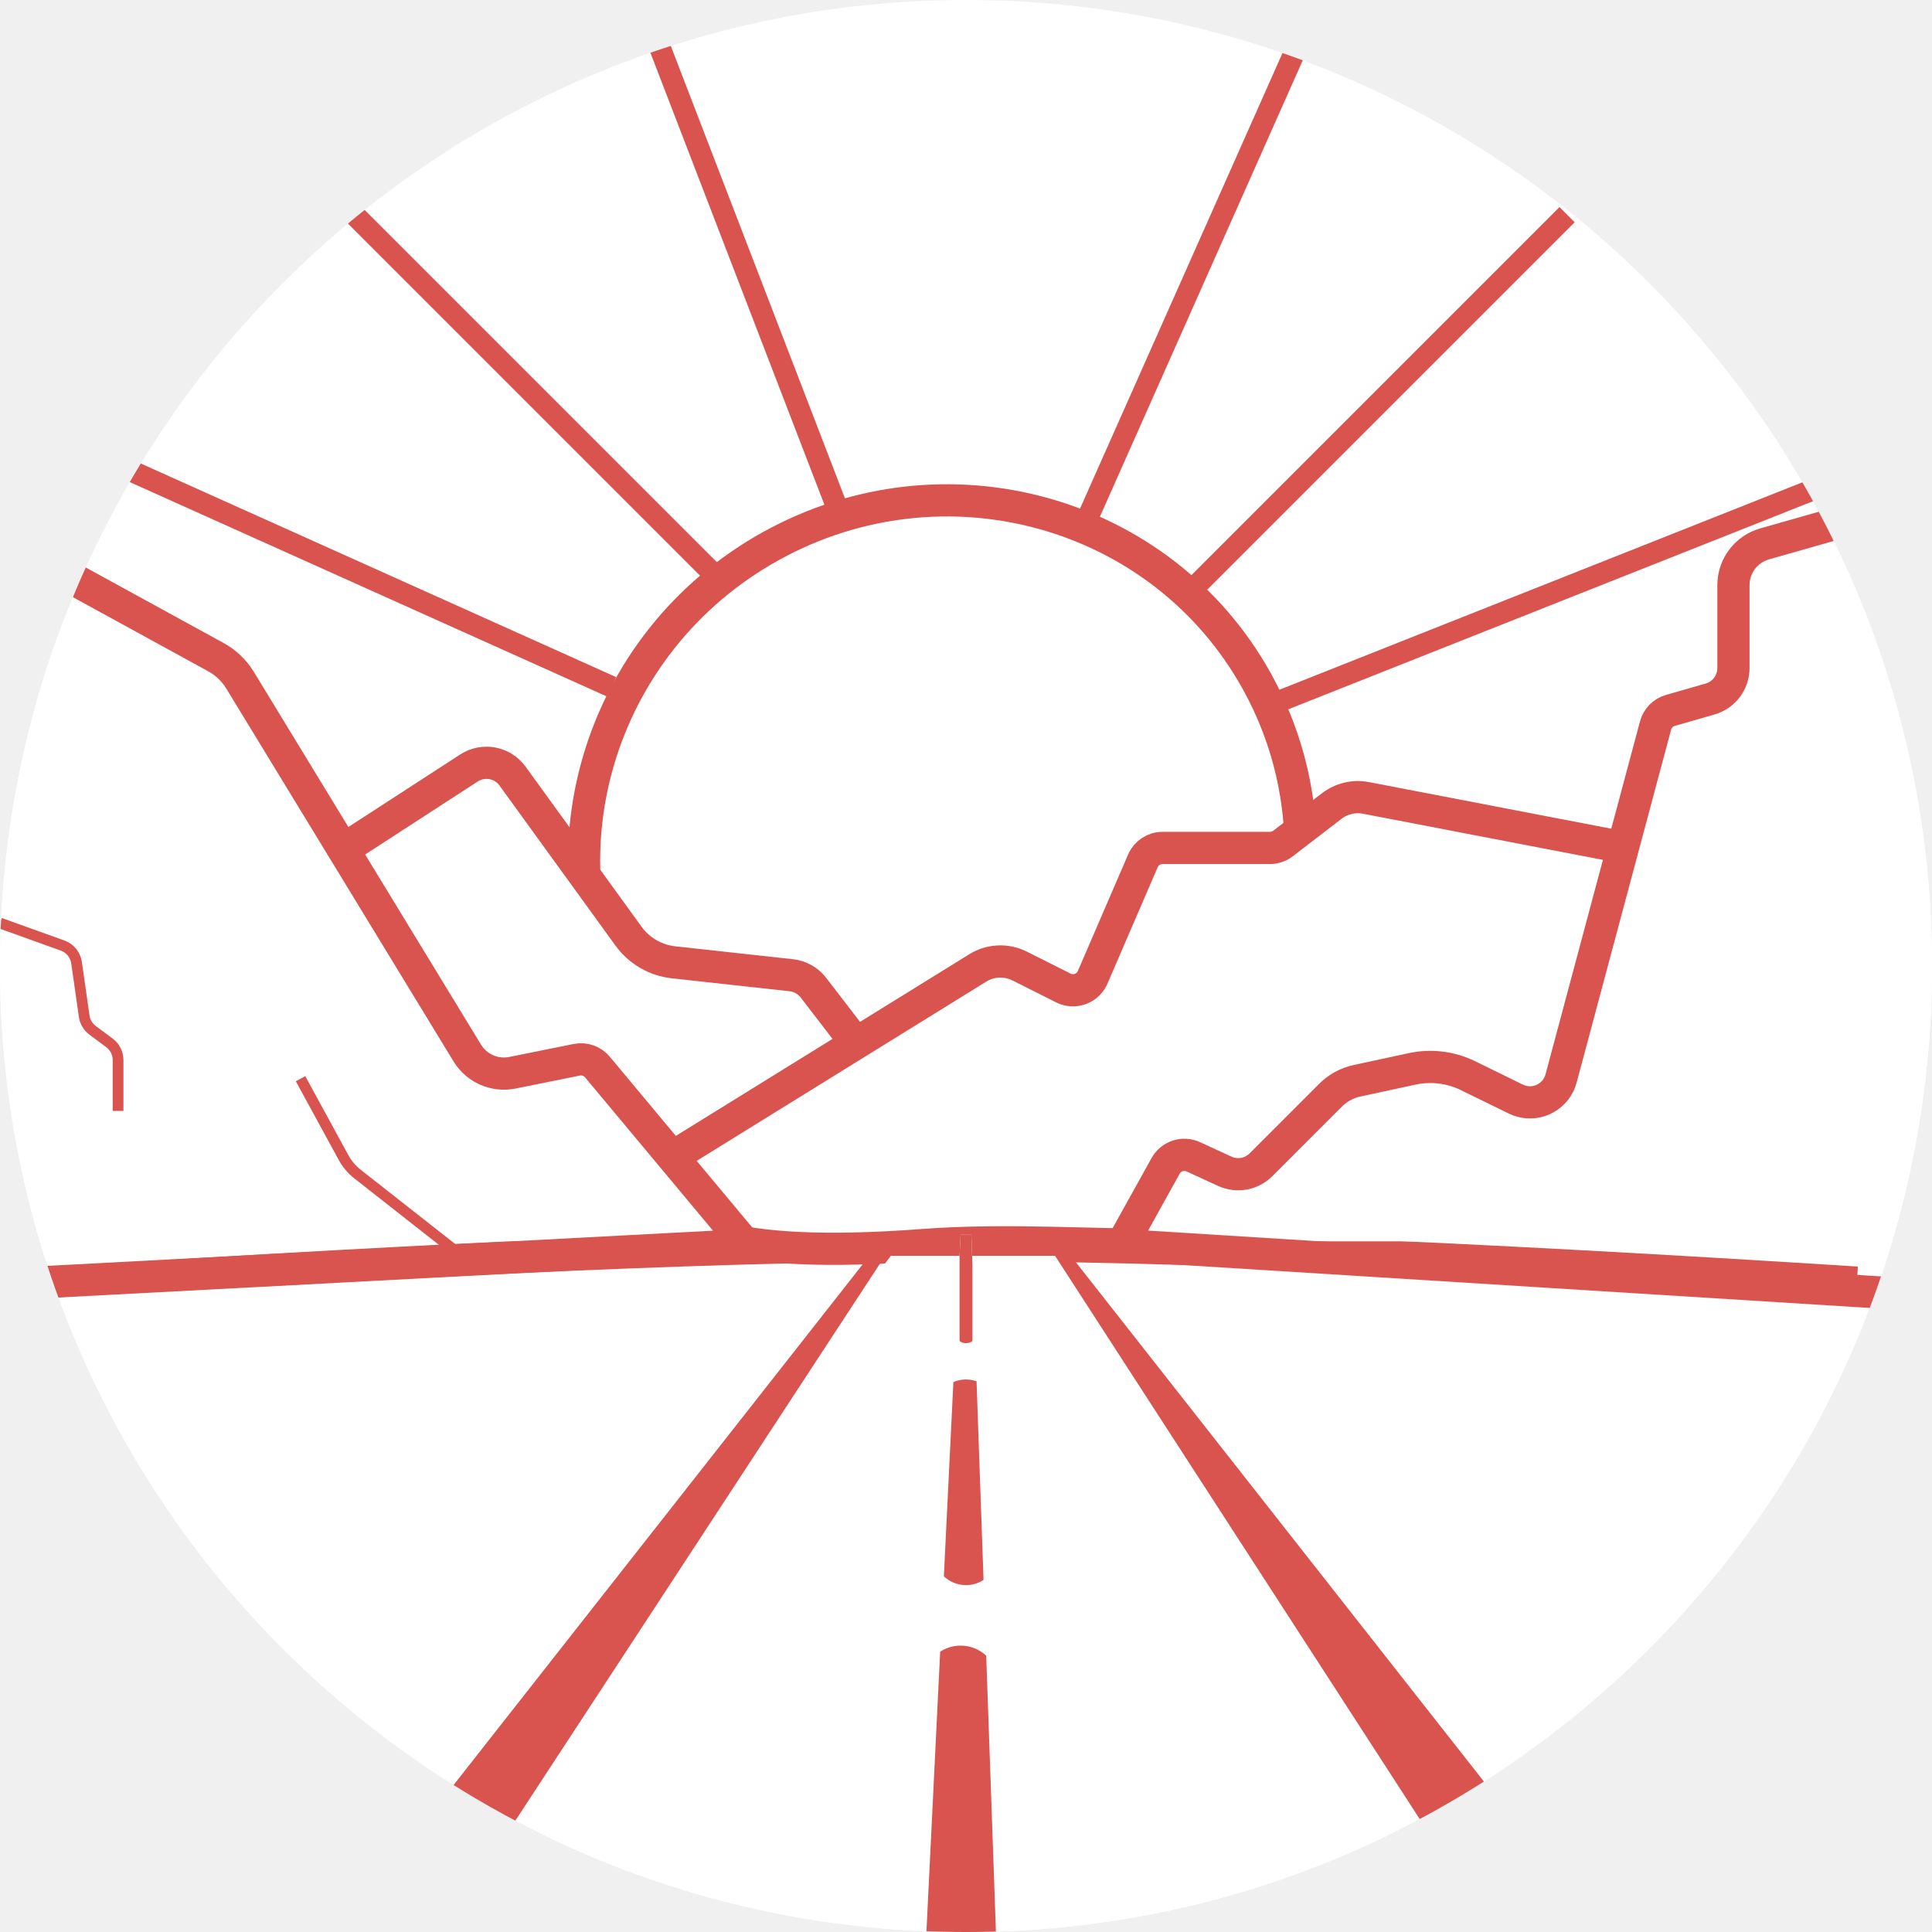
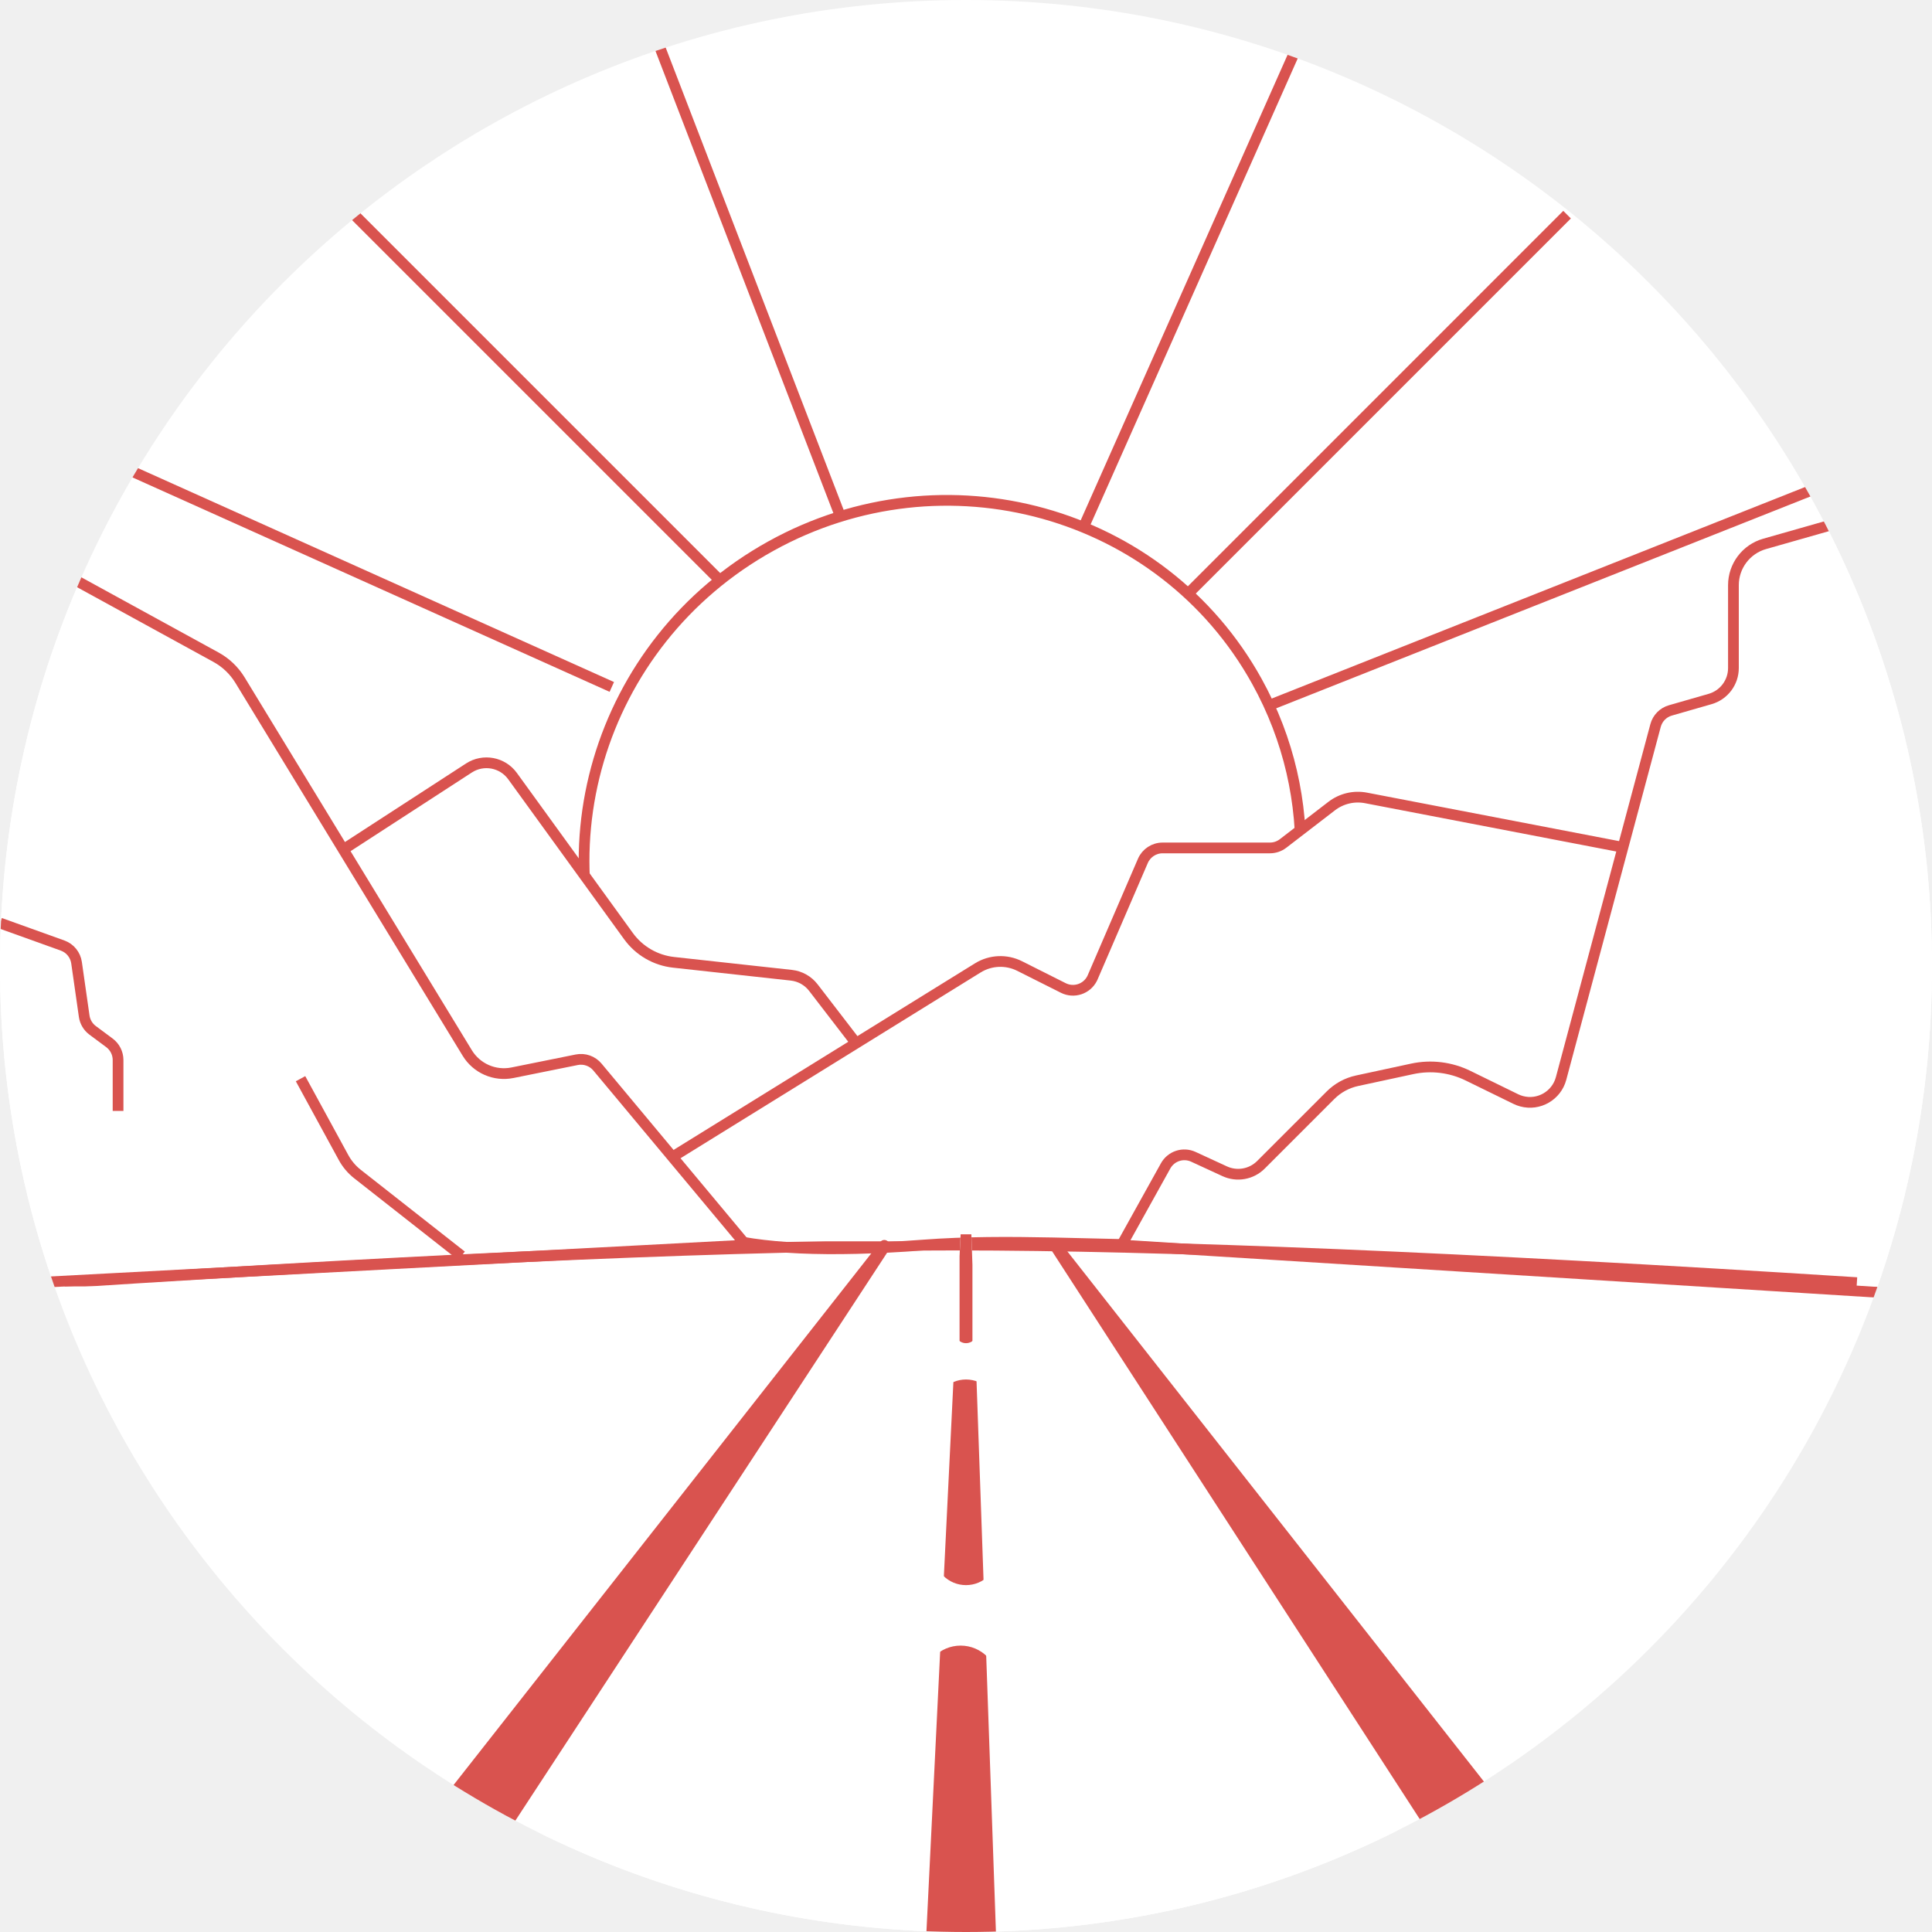
<svg xmlns="http://www.w3.org/2000/svg" xmlns:xlink="http://www.w3.org/1999/xlink" width="180px" height="180px" viewBox="0 0 180 180" version="1.1">
  <defs>
    <circle id="path-1" cx="90" cy="90" r="90" />
    <polygon id="path-3" points="3.5 0 4.5 0 7 71 0.018 71" />
  </defs>
-   <g id="Page-1" stroke="none" stroke-width="1" fill="none" fill-rule="evenodd">
+   <g id="Page-1" stroke="none" strokeWidth="1" fill="none" fill-rule="evenodd">
    <g id="Group-6">
      <mask id="mask-2" fill="white">
        <use xlink:href="#path-1" />
      </mask>
      <use id="Mask" fill="#FFFFFF" xlink:href="#path-1" />
-       <path d="M27,14 L67,54" id="Path-2" stroke="#D9534F" stroke-width="2" strokeLinecap="round" mask="url(#mask-2)" />
-       <path d="M60,0.578 L79.412,51.005" id="Path-4" stroke="#D9534F" stroke-width="2" strokeLinecap="round" mask="url(#mask-2)" />
-       <path d="M90.5,-6 L90.5,46" id="Path-5" stroke="#D9534F" stroke-width="2" strokeLinecap="round" mask="url(#mask-2)" />
-       <path d="M121,4 L101,49" id="Path-7" stroke="#D9534F" stroke-width="2" strokeLinecap="round" mask="url(#mask-2)" />
-       <path d="M146,20 L109,57" id="Path-8" stroke="#D9534F" stroke-width="2" strokeLinecap="round" mask="url(#mask-2)" />
-       <path d="M173,44 L115,67" id="Path-9" stroke="#D9534F" stroke-width="2" strokeLinecap="round" mask="url(#mask-2)" />
-       <path d="M57,64 L11.579,43.588" id="Path-10" stroke="#D9534F" stroke-width="2" strokeLinecap="round" mask="url(#mask-2)" />
-       <path d="M103.038,108.816 C113.331,103.19 120.298,92.383 120.298,79.974 C120.298,61.767 105.299,47.007 86.798,47.007 C68.296,47.007 53.298,61.767 53.298,79.974" id="Oval" stroke="#D9534F" stroke-width="3" fill="#FFFFFF" mask="url(#mask-2)" transform="translate(86.79766, 77.91122) rotate(-29) translate(-86.79766, -77.91122) " />
-       <path d="M24.5,84 L43.691,71.551 C45.031,70.682 46.816,71.014 47.753,72.308 L58.552,87.213 C59.545,88.585 61.073,89.473 62.757,89.658 L73.729,90.861 C74.541,90.95 75.282,91.366 75.78,92.014 L80,97.5 L53,114.156 L24.5,84 Z" id="Path-18" stroke="#D9534F" stroke-width="3" fill="#FFFFFF" mask="url(#mask-2)" />
-       <path d="M61.5,108.5 L91.098,90.178 C92.28,89.446 93.757,89.38 94.999,90.004 L99.067,92.048 C100.054,92.544 101.256,92.146 101.752,91.159 C101.769,91.124 101.786,91.089 101.801,91.053 L106.479,80.208 C106.795,79.475 107.517,79 108.315,79 L118.32,79 C118.761,79 119.19,78.854 119.539,78.585 L124.073,75.097 C124.981,74.4 126.143,74.124 127.268,74.34 L151.5,79 L142,116 C127.76,115.955 117.26,115.955 110.5,116 C102.066,116.056 94.022,115.395 86,116 C68.333,117.333 60.167,114.833 61.5,108.5 Z" id="Path-19" stroke="#D9534F" stroke-width="3" fill="#FFFFFF" mask="url(#mask-2)" />
-       <path d="M172.038,48.5 L164.405,50.673 C162.686,51.162 161.5,52.733 161.5,54.52 L161.5,62.24 C161.5,63.578 160.614,64.754 159.328,65.124 L155.625,66.188 C154.95,66.381 154.427,66.915 154.245,67.593 L145.442,100.479 C145.014,102.08 143.369,103.03 141.769,102.601 C141.582,102.551 141.4,102.483 141.226,102.398 L136.772,100.219 C135.158,99.429 133.326,99.206 131.57,99.584 L126.44,100.69 C125.5,100.892 124.638,101.362 123.958,102.042 L117.479,108.521 C116.59,109.41 115.242,109.65 114.101,109.123 L111.185,107.778 C110.235,107.339 109.107,107.707 108.599,108.622 L104.5,116 L176.5,120.5 C181.5,108.833 183.5,96.5 182.5,83.5 C181.5,70.5 178.013,58.833 172.038,48.5 Z" id="Path-16" stroke="#D9534F" stroke-width="3" fill="#FFFFFF" mask="url(#mask-2)" />
-       <path d="M3.279,52 L20.123,61.23 C21.044,61.734 21.816,62.472 22.363,63.369 L43.534,98.106 C44.41,99.543 46.091,100.278 47.741,99.945 L53.732,98.736 C54.452,98.591 55.193,98.851 55.663,99.415 L69.5,116 L3.279,119.5 C-1.24,108.5 -3.5,97.583 -3.5,86.75 C-3.5,75.917 -1.24,64.333 3.279,52 Z" id="Path-13" stroke="#D9534F" stroke-width="3" fill="#FFFFFF" mask="url(#mask-2)" />
+       <path d="M27,14 L67,54" id="Path-2" stroke="#D9534F" strokeWidth="2" strokeLinecap="round" mask="url(#mask-2)" />
+       <path d="M60,0.578 L79.412,51.005" id="Path-4" stroke="#D9534F" strokeWidth="2" strokeLinecap="round" mask="url(#mask-2)" />
+       <path d="M90.5,-6 L90.5,46" id="Path-5" stroke="#D9534F" strokeWidth="2" strokeLinecap="round" mask="url(#mask-2)" />
+       <path d="M121,4 L101,49" id="Path-7" stroke="#D9534F" strokeWidth="2" strokeLinecap="round" mask="url(#mask-2)" />
+       <path d="M146,20 L109,57" id="Path-8" stroke="#D9534F" strokeWidth="2" strokeLinecap="round" mask="url(#mask-2)" />
+       <path d="M173,44 L115,67" id="Path-9" stroke="#D9534F" strokeWidth="2" strokeLinecap="round" mask="url(#mask-2)" />
+       <path d="M57,64 L11.579,43.588" id="Path-10" stroke="#D9534F" strokeWidth="2" strokeLinecap="round" mask="url(#mask-2)" />
+       <path d="M103.038,108.816 C113.331,103.19 120.298,92.383 120.298,79.974 C120.298,61.767 105.299,47.007 86.798,47.007 C68.296,47.007 53.298,61.767 53.298,79.974" id="Oval" stroke="#D9534F" strokeWidth="3" fill="#FFFFFF" mask="url(#mask-2)" transform="translate(86.79766, 77.91122) rotate(-29) translate(-86.79766, -77.91122) " />
+       <path d="M24.5,84 L43.691,71.551 C45.031,70.682 46.816,71.014 47.753,72.308 L58.552,87.213 C59.545,88.585 61.073,89.473 62.757,89.658 L73.729,90.861 C74.541,90.95 75.282,91.366 75.78,92.014 L80,97.5 L53,114.156 L24.5,84 Z" id="Path-18" stroke="#D9534F" strokeWidth="3" fill="#FFFFFF" mask="url(#mask-2)" />
+       <path d="M61.5,108.5 L91.098,90.178 C92.28,89.446 93.757,89.38 94.999,90.004 L99.067,92.048 C100.054,92.544 101.256,92.146 101.752,91.159 C101.769,91.124 101.786,91.089 101.801,91.053 L106.479,80.208 C106.795,79.475 107.517,79 108.315,79 L118.32,79 C118.761,79 119.19,78.854 119.539,78.585 L124.073,75.097 C124.981,74.4 126.143,74.124 127.268,74.34 L151.5,79 L142,116 C127.76,115.955 117.26,115.955 110.5,116 C102.066,116.056 94.022,115.395 86,116 C68.333,117.333 60.167,114.833 61.5,108.5 Z" id="Path-19" stroke="#D9534F" strokeWidth="3" fill="#FFFFFF" mask="url(#mask-2)" />
+       <path d="M172.038,48.5 L164.405,50.673 C162.686,51.162 161.5,52.733 161.5,54.52 L161.5,62.24 C161.5,63.578 160.614,64.754 159.328,65.124 L155.625,66.188 C154.95,66.381 154.427,66.915 154.245,67.593 L145.442,100.479 C145.014,102.08 143.369,103.03 141.769,102.601 C141.582,102.551 141.4,102.483 141.226,102.398 L136.772,100.219 C135.158,99.429 133.326,99.206 131.57,99.584 L126.44,100.69 C125.5,100.892 124.638,101.362 123.958,102.042 L117.479,108.521 C116.59,109.41 115.242,109.65 114.101,109.123 L111.185,107.778 C110.235,107.339 109.107,107.707 108.599,108.622 L104.5,116 L176.5,120.5 C181.5,108.833 183.5,96.5 182.5,83.5 C181.5,70.5 178.013,58.833 172.038,48.5 Z" id="Path-16" stroke="#D9534F" strokeWidth="3" fill="#FFFFFF" mask="url(#mask-2)" />
+       <path d="M3.279,52 L20.123,61.23 C21.044,61.734 21.816,62.472 22.363,63.369 L43.534,98.106 C44.41,99.543 46.091,100.278 47.741,99.945 L53.732,98.736 C54.452,98.591 55.193,98.851 55.663,99.415 L69.5,116 L3.279,119.5 C-1.24,108.5 -3.5,97.583 -3.5,86.75 C-3.5,75.917 -1.24,64.333 3.279,52 Z" id="Path-13" stroke="#D9534F" strokeWidth="3" fill="#FFFFFF" mask="url(#mask-2)" />
      <path d="M43,117 L33.308,109.385 C32.775,108.966 32.333,108.443 32.008,107.848 L28,100.5" id="Path-23" stroke="#D9534F" strokeLinecap="round" mask="url(#mask-2)" />
      <path d="M39,113.372 L43,113.372" id="Path-25" stroke="#D9534F" strokeLinecap="round" mask="url(#mask-2)" />
      <path d="M41,115.372 L45,115.372" id="Path-25-Copy-7" stroke="#D9534F" strokeLinecap="round" mask="url(#mask-2)" />
      <path d="M42,111.372 L44,111.372" id="Path-25-Copy-5" stroke="#D9534F" strokeLinecap="round" mask="url(#mask-2)" />
      <path d="M30,103.372 L32,103.372" id="Path-25-Copy-6" stroke="#D9534F" strokeLinecap="round" mask="url(#mask-2)" />
      <path d="M36,111.372 L40,111.372" id="Path-25-Copy" stroke="#D9534F" strokeLinecap="round" mask="url(#mask-2)" />
      <path d="M34,109.372 L38,109.372" id="Path-25-Copy-2" stroke="#D9534F" strokeLinecap="round" mask="url(#mask-2)" />
      <path d="M32,107.372 L36,107.372" id="Path-25-Copy-3" stroke="#D9534F" strokeLinecap="round" mask="url(#mask-2)" />
      <path d="M31,105.372 L35,105.372" id="Path-25-Copy-4" stroke="#D9534F" strokeLinecap="round" mask="url(#mask-2)" />
      <path d="M0,86 L5.828,88.093 C6.526,88.343 7.027,88.959 7.132,89.692 L7.844,94.674 C7.919,95.203 8.203,95.679 8.632,95.997 L10.192,97.156 C10.7,97.533 11,98.129 11,98.762 L11,103.5" id="Path-24" stroke="#D9534F" strokeLinecap="round" mask="url(#mask-2)" />
-       <path d="M6,119.5 C42,117.167 69.667,116 89,116 C108.333,116 136.333,117.167 173,119.5" id="Path-17" stroke="#D9534F" stroke-width="3" strokeLinecap="round" mask="url(#mask-2)" />
+       <path d="M6,119.5 C42,117.167 69.667,116 89,116 C108.333,116 136.333,117.167 173,119.5" id="Path-17" stroke="#D9534F" strokeWidth="3" strokeLinecap="round" mask="url(#mask-2)" />
      <g id="Group-3" mask="url(#mask-2)">
        <g transform="translate(39, 115)">
          <path d="M44,2 L6,52.146 C18,61.382 33.333,66 52,66 C70.667,66 85.167,61.382 95.5,52.146 L60.5,2 L44,2 Z" id="Path-22" fill="#FFFFFF" />
          <path d="M21.236,-4.721 L21.236,-4.721 C21.54,-4.703 21.788,-4.47 21.824,-4.167 L29.439,59.769 C29.566,60.834 28.83,61.809 27.772,61.98 L25.126,62.407 C24.036,62.583 23.009,61.842 22.833,60.752 C22.82,60.667 22.811,60.582 22.809,60.497 L20.727,-4.225 C20.718,-4.491 20.927,-4.713 21.192,-4.722 C21.207,-4.722 21.221,-4.722 21.236,-4.721 Z" id="Rectangle" fill="#D9534F" transform="translate(25.08995, 28.85562) rotate(40) translate(-25.08995, -28.85562) " />
          <path d="M73.512,-4.609 L73.512,-4.609 C73.816,-4.591 74.065,-4.358 74.102,-4.056 L81.954,59.169 C82.076,60.145 81.469,61.065 80.523,61.337 L77.627,62.171 C76.566,62.476 75.458,61.863 75.152,60.802 C75.106,60.643 75.08,60.479 75.075,60.313 L73.003,-4.113 C72.994,-4.379 73.203,-4.601 73.468,-4.61 C73.483,-4.61 73.497,-4.61 73.512,-4.609 Z" id="Rectangle-Copy" fill="#D9534F" transform="translate(77.48617, 28.8197) scale(-1, 1) rotate(40) translate(-77.48617, -28.8197) " />
-           <g id="Rectangle" stroke-width="1" fill="none" transform="translate(47, 0)">
+           <g id="Rectangle" strokeWidth="1" fill="none" transform="translate(47, 0)">
            <mask id="mask-4" fill="white">
              <use xlink:href="#path-3" />
            </mask>
            <use id="Mask" fill="#FFFFFF" xlink:href="#path-3" />
            <rect stroke="#D9534F" fill="#D9534F" mask="url(#mask-4)" x="3.5" y="-1.754" width="1" height="11.397" rx="0.5" />
            <rect id="Rectangle-Copy-2" stroke="#D9534F" fill="#D9534F" mask="url(#mask-4)" x="1.5" y="14.024" width="5" height="18.159" rx="2.5" />
            <rect id="Rectangle-Copy-4" stroke="#D9534F" fill="#D9534F" mask="url(#mask-4)" x="0.5" y="38.817" width="6" height="36.19" rx="3" />
          </g>
        </g>
      </g>
    </g>
  </g>
</svg>
